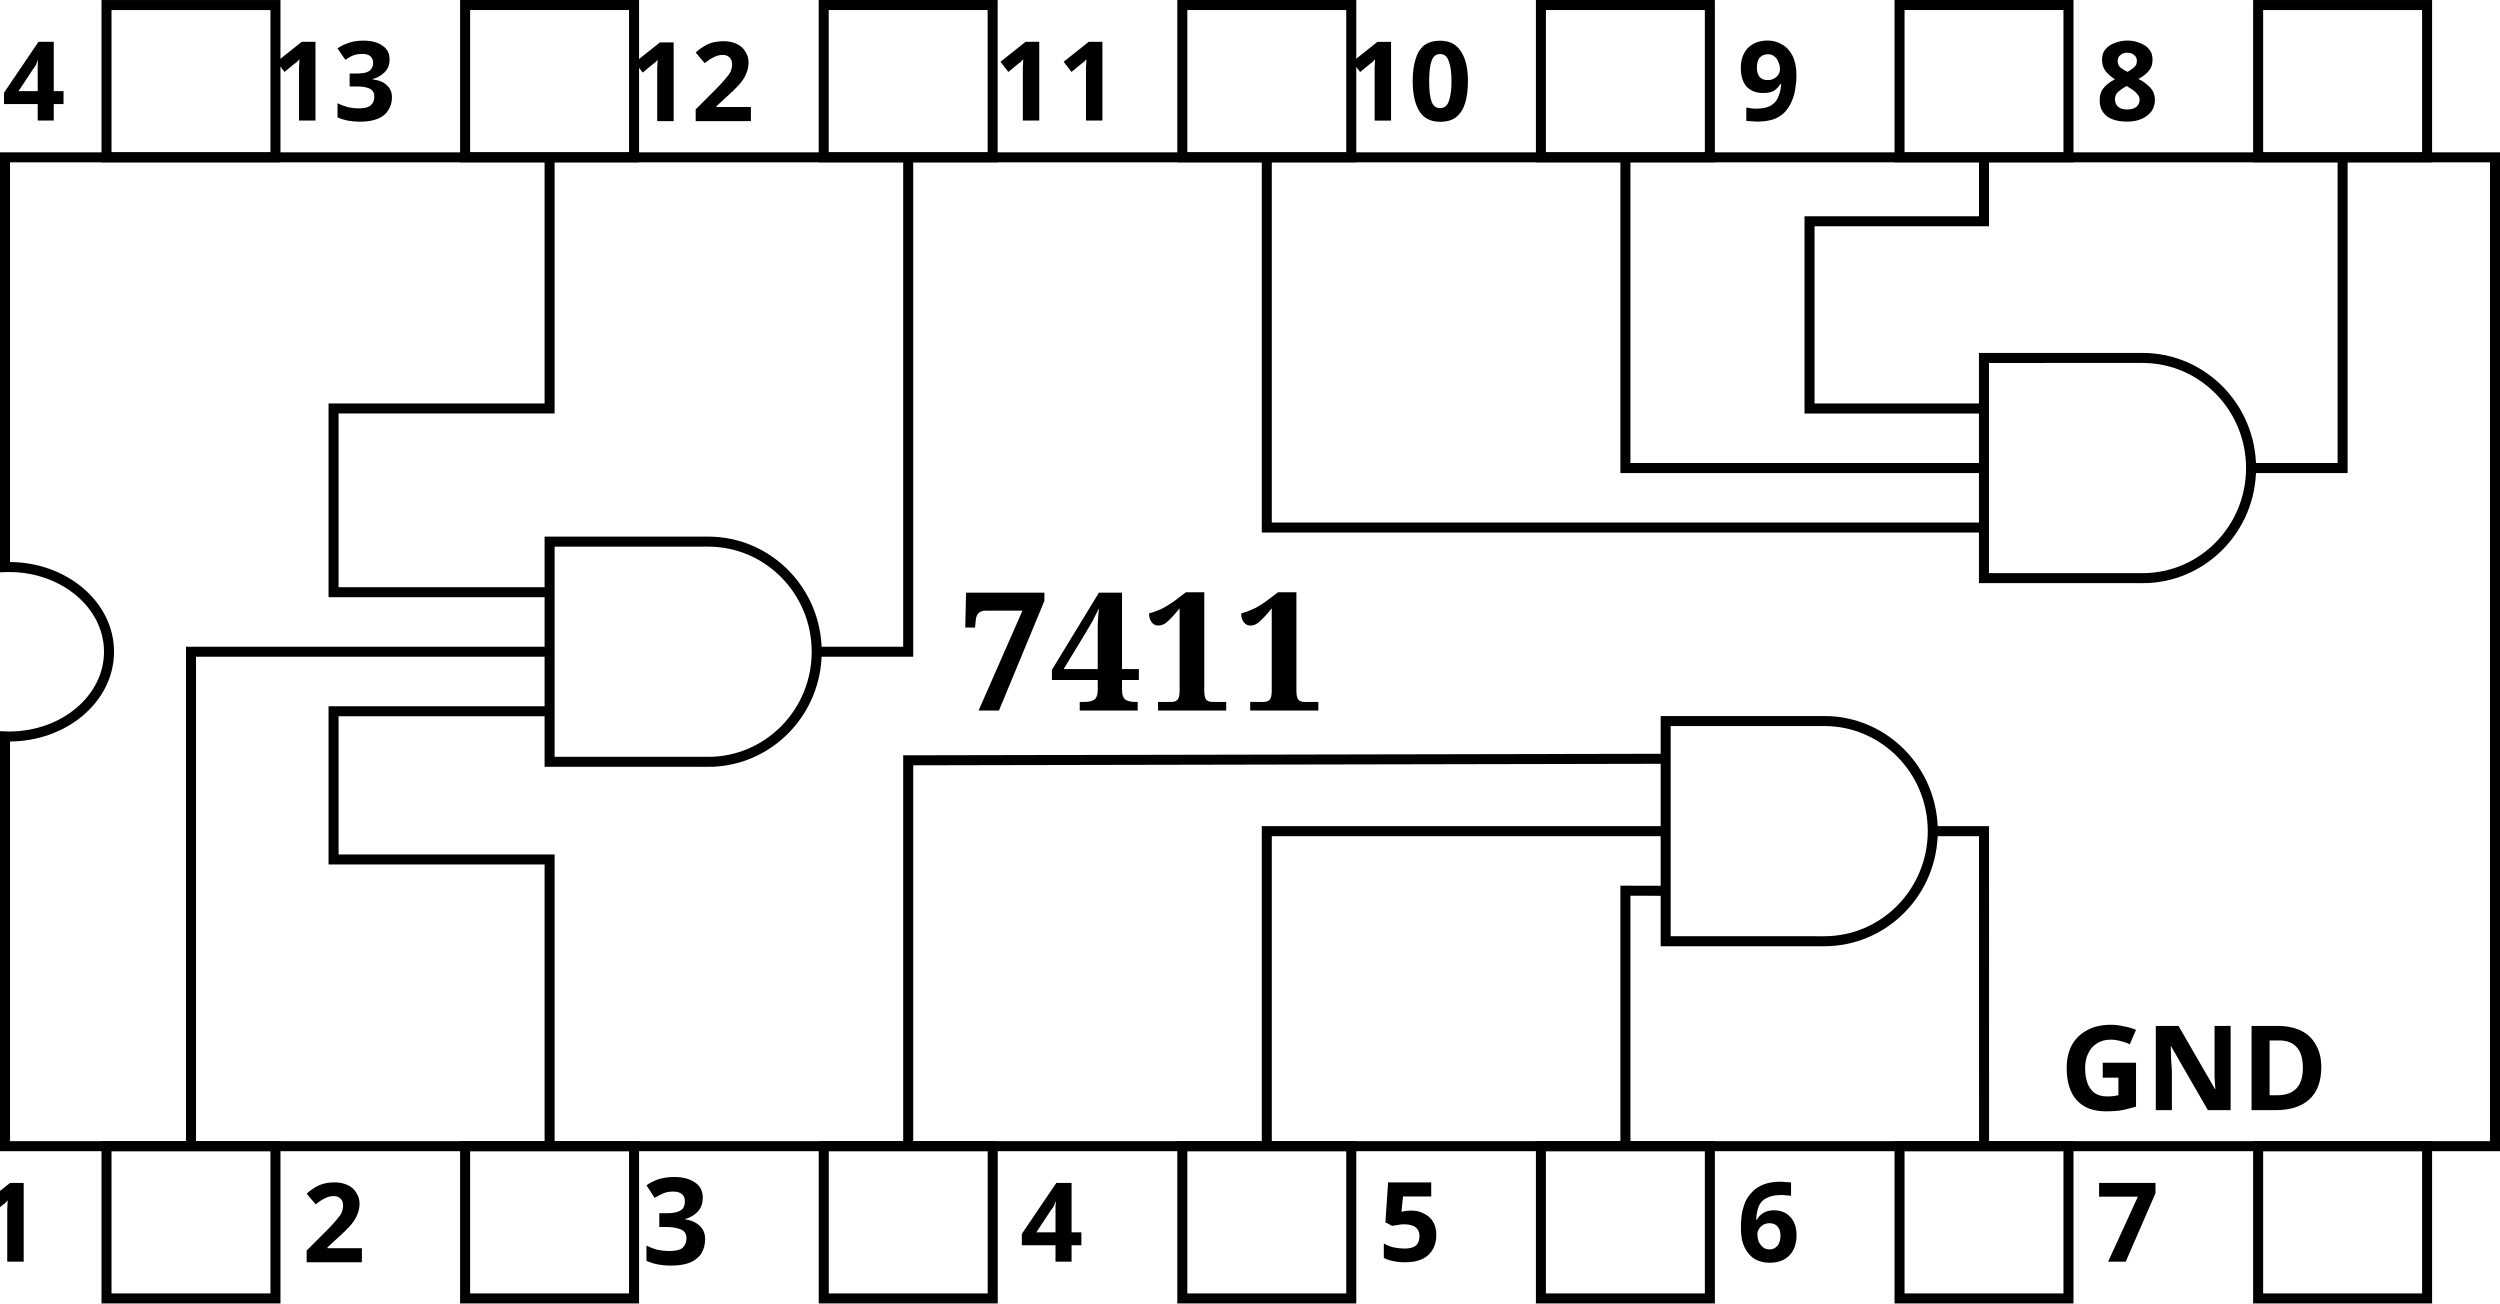
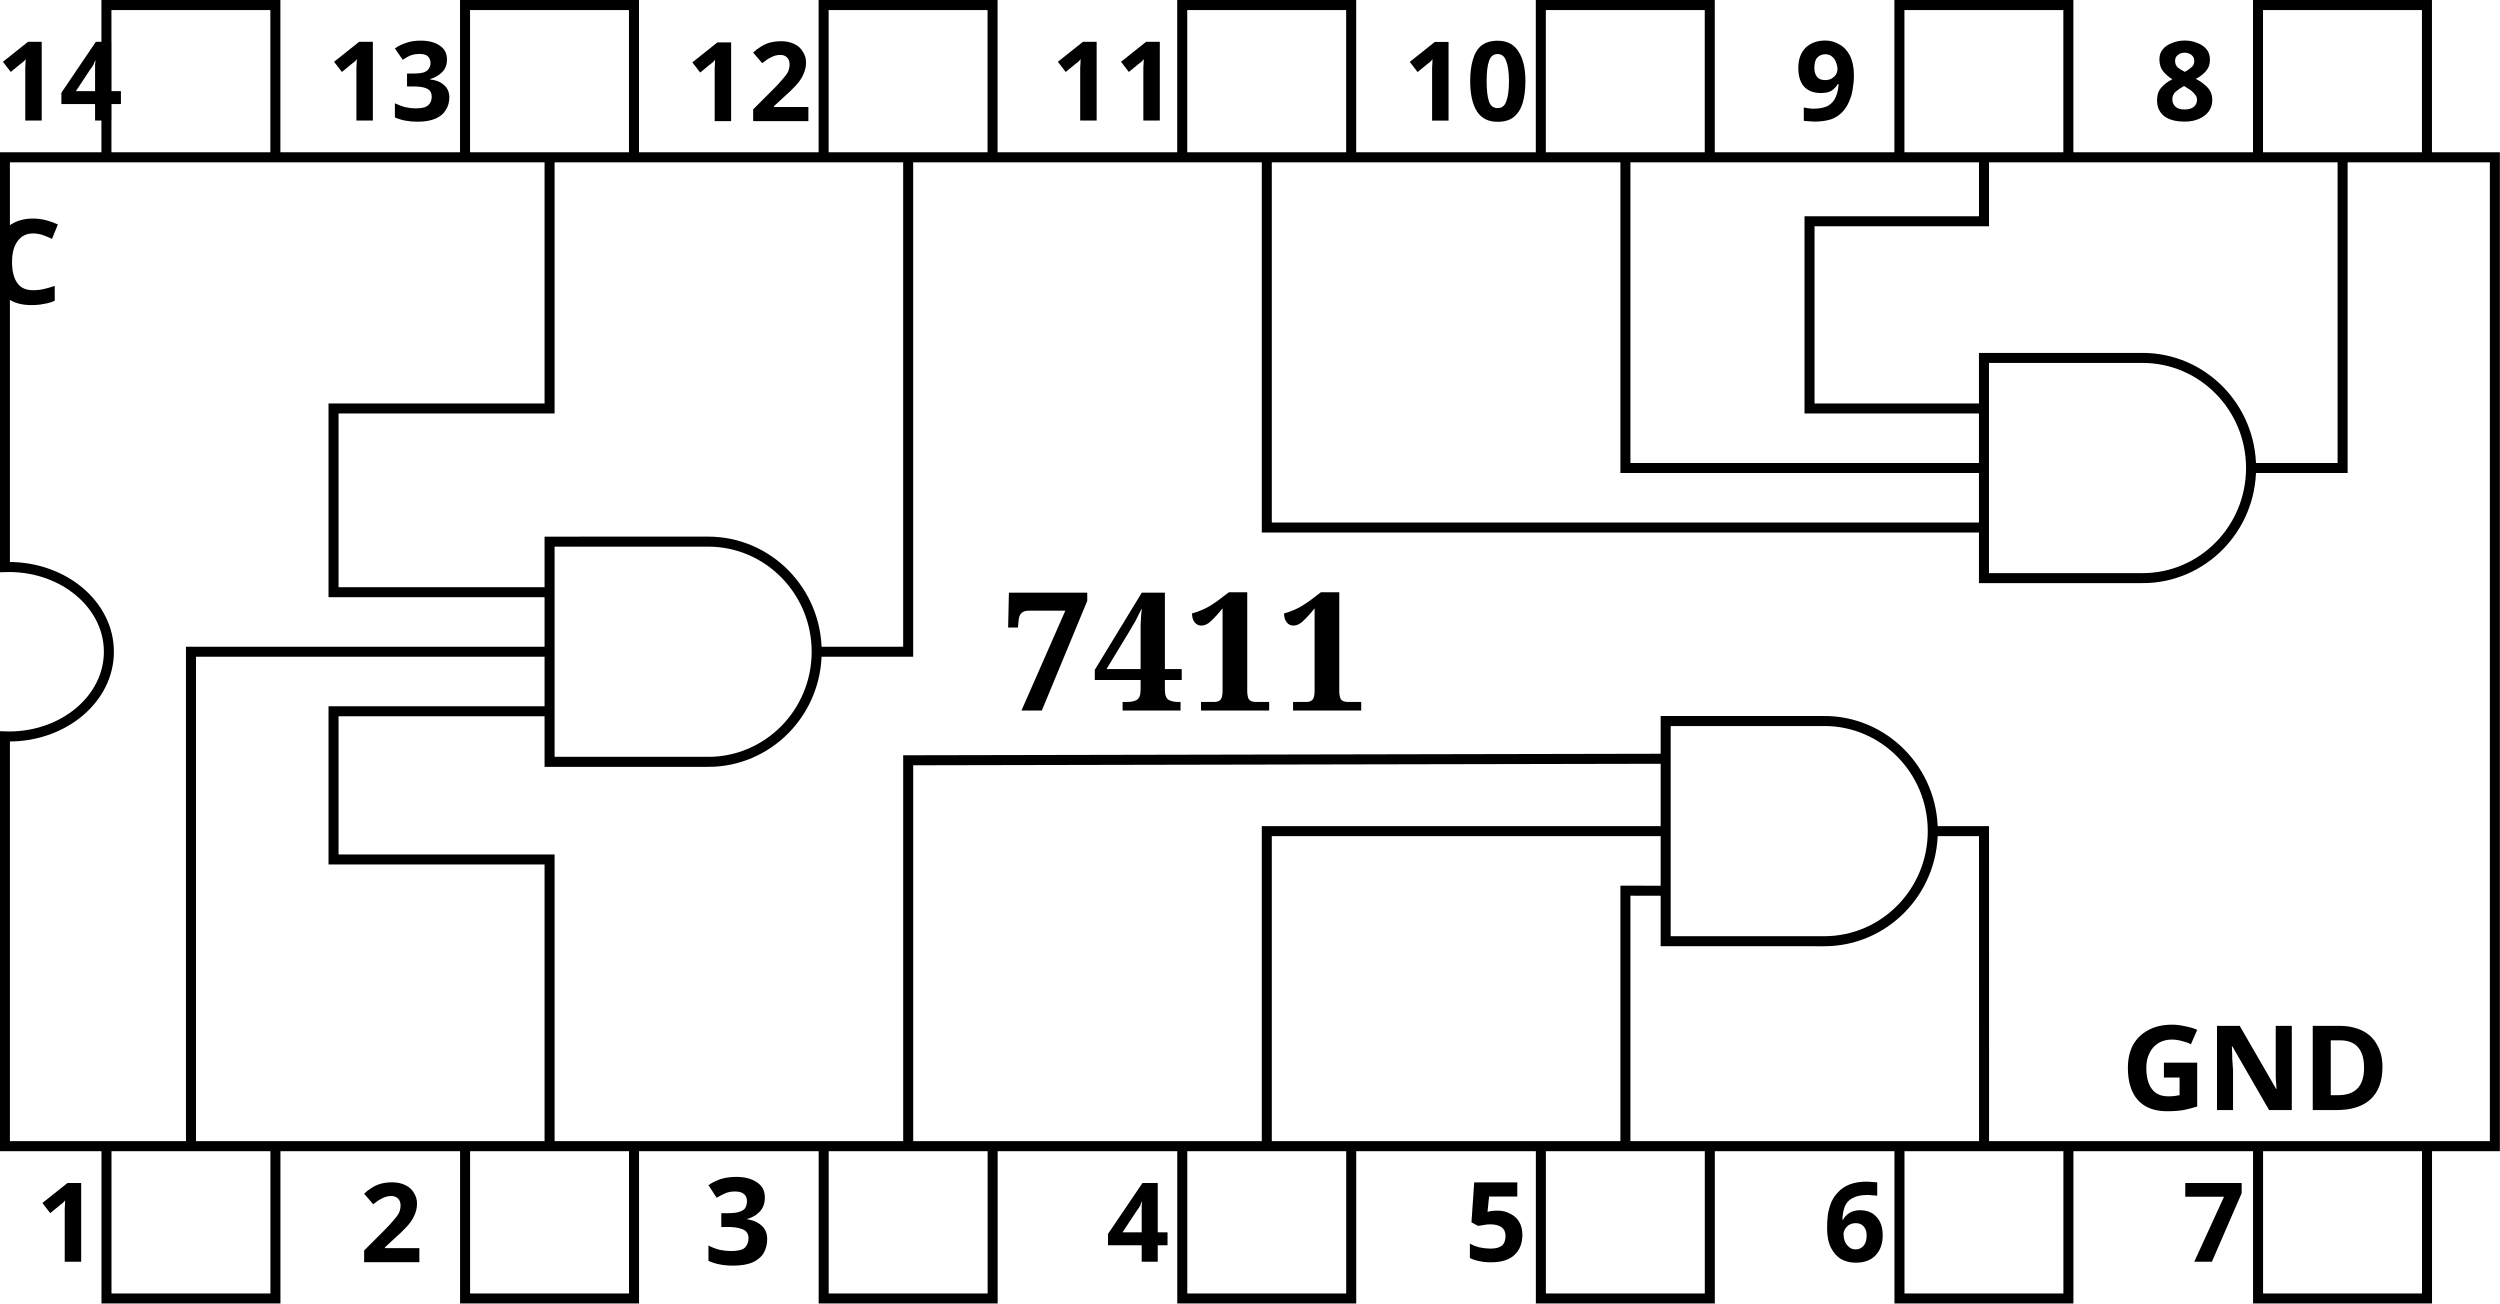
<svg xmlns="http://www.w3.org/2000/svg" width="99.736mm" height="52mm" version="1.1" viewBox="0 0 99.736 52">
-   <g transform="translate(56.7 -37.141)" stroke-width=".4">
-     <g transform="translate(-56.833 36.789)">
-       <g stroke="#000">
-         <path d="m0.333 46.078h99.336v-39.45h-99.336v16.347c0.053-0.002 0.106-0.002 0.159-0.002 2.203-2.07e-4 3.99 1.513 3.99 3.38 2.597e-4 1.868-1.786 3.382-3.99 3.381-0.053-5.7e-4 -0.106-2e-3 -0.159-0.004z" fill="none" />
-         <g>
-           <g transform="translate(0 .21984)">
-             <rect x="90.22" y=".333" width="6.74" height="6.075" fill="none" stroke="#000" />
-             <text x="93.592" y="4.94" fill="#000000" font-family="sans" font-size="4.404px" font-weight="bold" stroke="none" text-align="center" text-anchor="middle" xml:space="preserve">
-               <tspan x="93.592" y="4.94" stroke="none" stroke-width=".4">8</tspan>
-               <tspan x="93.592" y="10.445" />
-             </text>
-           </g>
-           <g transform="translate(3.4968e-6 .066304)">
-             <rect x="75.914" y=".486" width="6.74" height="6.075" fill="none" stroke="#000" />
-             <text x="79.293" y="5.091" fill="#000000" font-family="sans" font-size="4.404px" font-weight="bold" stroke="none" text-align="center" text-anchor="middle" xml:space="preserve">
-               <tspan x="79.293" y="5.091" stroke="none" stroke-width=".4">9</tspan>
-               <tspan x="79.293" y="10.596" />
-             </text>
-           </g>
-           <g transform="translate(6.9936e-6 .066304)">
-             <rect x="61.607" y=".486" width="6.74" height="6.075" fill="none" stroke="#000" />
-             <text x="64.929" y="5.098" fill="#000000" font-family="sans" font-size="4.404px" font-weight="bold" stroke="none" text-align="center" text-anchor="middle" xml:space="preserve">
-               <tspan x="64.929" y="5.098" stroke="none" stroke-width=".4">10</tspan>
-               <tspan x="64.929" y="10.602" />
-             </text>
-           </g>
-           <g transform="translate(1.049e-5 .066304)">
-             <rect x="47.301" y=".486" width="6.74" height="6.075" fill="none" stroke="#000" />
-             <text x="50.891" y="5.096" fill="#000000" font-family="sans" font-size="4.404px" font-weight="bold" stroke="none" text-align="center" text-anchor="middle" xml:space="preserve">
-               <tspan x="50.891" y="5.096" stroke="none" stroke-width=".4">11</tspan>
-               <tspan x="50.891" y="10.6" />
-             </text>
-           </g>
-           <g transform="translate(6.3578e-6 .066304)">
-             <rect x="32.994" y=".486" width="6.74" height="6.075" fill="none" stroke="#000" />
-             <text x="36.307" y="5.118" fill="#000000" font-family="sans" font-size="4.404px" font-weight="bold" stroke="none" text-align="center" text-anchor="middle" xml:space="preserve">
-               <tspan x="36.307" y="5.118" stroke="none" stroke-width=".4">12</tspan>
-               <tspan x="36.307" y="10.622" />
-             </text>
-           </g>
-           <g transform="translate(-1.5895e-6 .066303)">
-             <rect x="18.688" y=".486" width="6.74" height="6.075" fill="none" stroke="#000" />
-             <text x="22.016" y="5.096" fill="#000000" font-family="sans" font-size="4.404px" font-weight="bold" stroke="none" text-align="center" text-anchor="middle" xml:space="preserve">
-               <tspan x="22.016" y="5.096" stroke="none" stroke-width=".4">13</tspan>
-               <tspan x="22.016" y="10.6" />
-             </text>
-           </g>
-           <g>
-             <rect x="4.382" y=".553" width="6.74" height="6.075" fill="none" stroke="#000" />
-             <text x="7.659" y="5.162" fill="#000000" font-family="sans" font-size="4.404px" font-weight="bold" stroke="none" text-align="center" text-anchor="middle" xml:space="preserve">
-               <tspan x="7.659" y="5.162" fill="#000000" font-size="4.404px" stroke="none" stroke-width=".4">14</tspan>
-             </text>
-           </g>
-         </g>
-         <g transform="translate(0 -.10663)">
-           <g stroke-width=".4">
-             <g>
-               <rect x="90.22" y="46.184" width="6.74" height="6.075" fill="none" stroke="#000" />
-               <text x="93.603" y="50.794" fill="#000000" font-family="sans" font-size="4.404px" font-weight="bold" stroke="none" text-align="center" text-anchor="middle" xml:space="preserve">
-                 <tspan x="93.603" y="50.794" fill="#000000" font-size="4.404px" stroke="none" stroke-width=".4">7</tspan>
-               </text>
-             </g>
-             <g>
-               <rect x="75.914" y="46.184" width="6.74" height="6.075" fill="none" stroke="#000" />
-               <text x="79.279" y="50.789" fill="#000000" font-family="sans" font-size="4.404px" font-weight="bold" stroke="none" text-align="center" text-anchor="middle" xml:space="preserve">
-                 <tspan x="79.279" y="50.789" fill="#000000" font-size="4.404px" stroke="none" stroke-width=".4">6</tspan>
-               </text>
-             </g>
-             <g>
-               <rect x="61.607" y="46.184" width="6.74" height="6.075" fill="none" stroke="#000" />
-               <text x="64.971" y="50.772" fill="#000000" font-family="sans" font-size="4.404px" font-weight="bold" stroke="none" text-align="center" text-anchor="middle" xml:space="preserve">
-                 <tspan x="64.971" y="50.772" fill="#000000" font-size="4.404px" stroke="none" stroke-width=".4">5</tspan>
-               </text>
-             </g>
-             <g>
-               <rect x="47.301" y="46.184" width="6.74" height="6.075" fill="none" stroke="#000" />
-               <text x="50.671" y="50.794" fill="#000000" font-family="sans" font-size="4.404px" font-weight="bold" stroke="none" text-align="center" text-anchor="middle" xml:space="preserve">
-                 <tspan x="50.671" y="50.794" fill="#000000" font-size="4.404px" stroke="none" stroke-width=".4">4</tspan>
-               </text>
-             </g>
-           </g>
-           <g transform="matrix(1.0004 0 0 .99633 -.012915 .16553)" stroke-width=".401">
-             <rect x="32.996" y="46.187" width="6.738" height="6.098" fill="none" stroke="#000" />
-             <text transform="scale(.99107 1.009)" x="36.697" y="50.469" fill="#000000" font-family="sans" font-size="4.797px" font-weight="bold" stroke="none" text-align="center" text-anchor="middle" xml:space="preserve">
-               <tspan x="36.697" y="50.469" stroke="none" stroke-width=".401">3</tspan>
-               <tspan x="36.697" y="56.465" />
-             </text>
-           </g>
-           <g stroke-width=".4">
-             <rect x="18.688" y="46.184" width="6.74" height="6.075" fill="none" stroke="#000" />
-             <text x="22.047" y="50.816" fill="#000000" font-family="sans" font-size="4.404px" font-weight="bold" stroke="none" text-align="center" text-anchor="middle" xml:space="preserve">
-               <tspan x="22.047" y="50.816" stroke="none" stroke-width=".4">2</tspan>
-               <tspan x="22.047" y="56.32" />
-             </text>
-           </g>
-           <g stroke-width=".4">
-             <text x="7.972" y="50.794" fill="#000000" font-family="sans" font-size="4.404px" font-weight="bold" stroke="none" text-align="center" text-anchor="middle" xml:space="preserve">
-               <tspan x="7.972" y="50.794" fill="#000000" font-size="4.404px" stroke="none" stroke-width=".4">1</tspan>
-             </text>
-             <rect x="4.382" y="46.184" width="6.74" height="6.075" fill="none" stroke="#000" />
-           </g>
-         </g>
-       </g>
-       <g transform="translate(56.833 -36.789)" fill="#000000" text-anchor="middle">
-         <text x="-48.935" y="48.326" font-family="sans" font-size="4.695px" text-align="center" xml:space="preserve">
-           <tspan x="-48.935" y="48.326" fill="#000000" font-family="sans-serif" font-size="4.695px" font-weight="bold" stroke-width=".4">V<tspan baseline-shift="sub" fill="#000000" font-size="4.695px" stroke-width=".4">CC</tspan>
-           </tspan>
+   <g stroke-width="0" text-anchor="middle">
+     <g font-family="sans">
+       <g font-size="4.404px" font-weight="bold">
+         <text x="93.46" y="4.807" text-align="center" xml:space="preserve">
+           <tspan x="93.46" y="4.807" stroke-width="0">8</tspan>
+           <tspan x="93.46" y="10.312" />
        </text>
-         <text x="36.324" y="81.428" font-family="sans-serif" font-size="4.695px" font-weight="bold" text-align="center" xml:space="preserve">
-           <tspan x="36.324" y="81.428" fill="#000000" stroke-width=".4">GND</tspan>
+         <text x="79.16" y="4.805" text-align="center" xml:space="preserve">
+           <tspan x="79.16" y="4.805" stroke-width="0">9</tspan>
+           <tspan x="79.16" y="10.31" />
+         </text>
+         <text x="64.796" y="4.812" text-align="center" xml:space="preserve">
+           <tspan x="64.796" y="4.812" stroke-width="0">10</tspan>
+           <tspan x="64.796" y="10.316" />
+         </text>
+         <text x="50.758" y="4.81" text-align="center" xml:space="preserve">
+           <tspan x="50.758" y="4.81" stroke-width="0">11</tspan>
+           <tspan x="50.758" y="10.314" />
+         </text>
+         <text x="36.175" y="4.832" text-align="center" xml:space="preserve">
+           <tspan x="36.175" y="4.832" stroke-width="0">12</tspan>
+           <tspan x="36.175" y="10.336" />
+         </text>
+         <text x="21.884" y="4.81" text-align="center" xml:space="preserve">
+           <tspan x="21.884" y="4.81" stroke-width="0">13</tspan>
+           <tspan x="21.884" y="10.314" />
+         </text>
+         <text x="7.527" y="4.81" text-align="center" xml:space="preserve">
+           <tspan x="7.527" y="4.81" fill="#000000" font-size="4.404px" stroke-width="0">14</tspan>
+         </text>
+         <text x="93.471" y="50.335" text-align="center" xml:space="preserve">
+           <tspan x="93.471" y="50.335" fill="#000000" font-size="4.404px" stroke-width="0">7</tspan>
+         </text>
+         <text x="79.147" y="50.33" text-align="center" xml:space="preserve">
+           <tspan x="79.147" y="50.33" fill="#000000" font-size="4.404px" stroke-width="0">6</tspan>
+         </text>
+         <text x="64.838" y="50.313" text-align="center" xml:space="preserve">
+           <tspan x="64.838" y="50.313" fill="#000000" font-size="4.404px" stroke-width="0">5</tspan>
+         </text>
+         <text x="50.538" y="50.335" text-align="center" xml:space="preserve">
+           <tspan x="50.538" y="50.335" fill="#000000" font-size="4.404px" stroke-width="0">4</tspan>
        </text>
      </g>
-       <g transform="translate(56.833 -36.789)" fill="none" stroke="#000">
-         <path d="m-34.774 65.516h-8.619v5.913h8.619l-4e-6 11.437m4e-6 -19.725h-14.306l-4e-6 19.725m14.306-22.1h-8.619l2e-6 -7.33h8.619l-3e-6 -10.02m10.656 19.725 3.65 3.5e-4 -2e-6 -19.725m-7.979 24.117h-6.327v-8.784l6.327-7e-4c2.39 0 4.329 1.968 4.329 4.393 0 2.425-1.939 4.393-4.329 4.393z" />
-         <path d="m22.451 58.187h-28.613v-14.77m28.611 12.396-14.304-3.2e-4v-12.395m14.306 10.02h-6.961v-7.469h6.961v-2.551m10.654 12.395 3.652 1e-5v-12.395m-7.981 16.788h-6.327v-8.784l6.327-7e-4c2.39 0 4.329 1.968 4.329 4.393 0 2.425-1.939 4.393-4.329 4.393z" />
-         <path d="m20.407 70.3 2.044-2.64e-4 0.002 12.568m-12.702-10.189-1.606-0.004v10.193m1.606-12.568h-15.913v12.567m15.928-15.455-30.234 0.061v15.393m36.546-16.959h-6.327v8.784l6.327 7e-4c2.39 0 4.329-1.968 4.329-4.393 0-2.425-1.939-4.393-4.329-4.393z" />
+       <g font-weight="bold">
+         <text transform="scale(.99307 1.007)" x="36.49" y="50.094" font-size="4.789px" text-align="center" xml:space="preserve">
+           <tspan x="36.49" y="50.094" stroke-width="0">3</tspan>
+           <tspan x="36.49" y="56.08" />
+         </text>
+         <text x="21.915" y="50.357" font-size="4.404px" text-align="center" xml:space="preserve">
+           <tspan x="21.915" y="50.357" stroke-width="0">2</tspan>
+           <tspan x="21.915" y="55.861" />
+         </text>
+         <text x="7.839" y="50.335" font-size="4.404px" text-align="center" xml:space="preserve">
+           <tspan x="7.839" y="50.335" fill="#000000" font-size="4.404px" stroke-width="0">1</tspan>
+         </text>
      </g>
+       <text x="7.765" y="11.185" font-size="4.695px" text-align="center" xml:space="preserve">
+         <tspan x="7.765" y="11.185" fill="#000000" font-family="sans-serif" font-size="4.695px" font-weight="bold" stroke-width="0">V<tspan baseline-shift="sub" fill="#000000" font-size="4.695px" stroke-width="0">CC</tspan>
+         </tspan>
+       </text>
    </g>
-     <text x="-6.865" y="65.488" fill="#000000" font-family="sans-serif" font-size="6.573px" font-weight="bold" text-align="center" text-anchor="middle" xml:space="preserve">
-       <tspan x="-6.865" y="65.488" fill="#000000" font-family="serif" font-size="6.573px" font-weight="bold" stroke-width=".4">7411</tspan>
+     <text x="93.024" y="44.287" font-family="sans-serif" font-size="4.695px" font-weight="bold" text-align="center" xml:space="preserve">
+       <tspan x="93.024" y="44.287" fill="#000000" stroke-width="0">GND</tspan>
    </text>
  </g>
+   <path d="m77.107 33.158 2.044-2.64e-4 0.002 12.568m-12.702-10.189-1.606-0.004v10.193m1.606-12.568h-15.913v12.567m15.928-15.455-30.234 0.061v15.393m36.546-16.959h-6.327v8.784l6.327 7e-4c2.39 0 4.329-1.968 4.329-4.393 0-2.425-1.939-4.393-4.329-4.393zm6.373-7.72h-28.613v-14.77m28.611 12.396-14.304-3.2e-4v-12.395m14.306 10.02h-6.961v-7.469h6.961v-2.551m10.654 12.395 3.652 1e-5v-12.395m-7.981 16.788h-6.327v-8.784l6.327-7e-4c2.39 0 4.329 1.968 4.329 4.393 0 2.425-1.939 4.393-4.329 4.393zm-63.551 5.312h-8.619v5.913h8.619l-4e-6 11.437m4e-6 -19.725h-14.306l-4e-6 19.725m14.306-22.1h-8.619l2e-6 -7.33h8.619l-3e-6 -10.02m10.656 19.725 3.65 3.5e-4 -2e-6 -19.725m-7.979 24.117h-6.327v-8.784l6.327-7e-4c2.39 0 4.329 1.968 4.329 4.393 0 2.425-1.939 4.393-4.329 4.393zm-24.004 15.333h6.74v6.075h-6.74zm14.306 0h6.74v6.075h-6.74zm14.306-7.32e-4h6.741v6.076h-6.741zm14.306 7.32e-4h6.74v6.075h-6.74zm14.306 0h6.74v6.075h-6.74zm14.306 0h6.74v6.075h-6.74zm14.306 0h6.74v6.075h-6.74zm-85.838-45.525h6.74v6.075h-6.74zm14.306 4.7e-7h6.74v6.075h-6.74zm14.306 0h6.74v6.075h-6.74zm14.306 0h6.74v6.075h-6.74zm14.306 0h6.74v6.075h-6.74zm14.306 0h6.74v6.075h-6.74zm14.306 0h6.74v6.075h-6.74zm-89.887 45.525h99.336v-39.45h-99.336v16.347c0.053-0.002 0.106-0.002 0.159-0.002 2.203-2.07e-4 3.99 1.513 3.99 3.38 2.597e-4 1.868-1.786 3.382-3.99 3.381-0.053-5.7e-4 -0.106-2e-3 -0.159-0.004z" fill="none" stroke="#000" stroke-width=".4" />
+   <text x="49.835" y="28.346" fill="#000000" font-family="sans-serif" font-size="6.573px" font-weight="bold" stroke-width="0" text-align="center" text-anchor="middle" xml:space="preserve">
+     <tspan x="49.835" y="28.346" fill="#000000" font-family="serif" font-size="6.573px" font-weight="bold" stroke-width="0">7411</tspan>
+   </text>
</svg>
